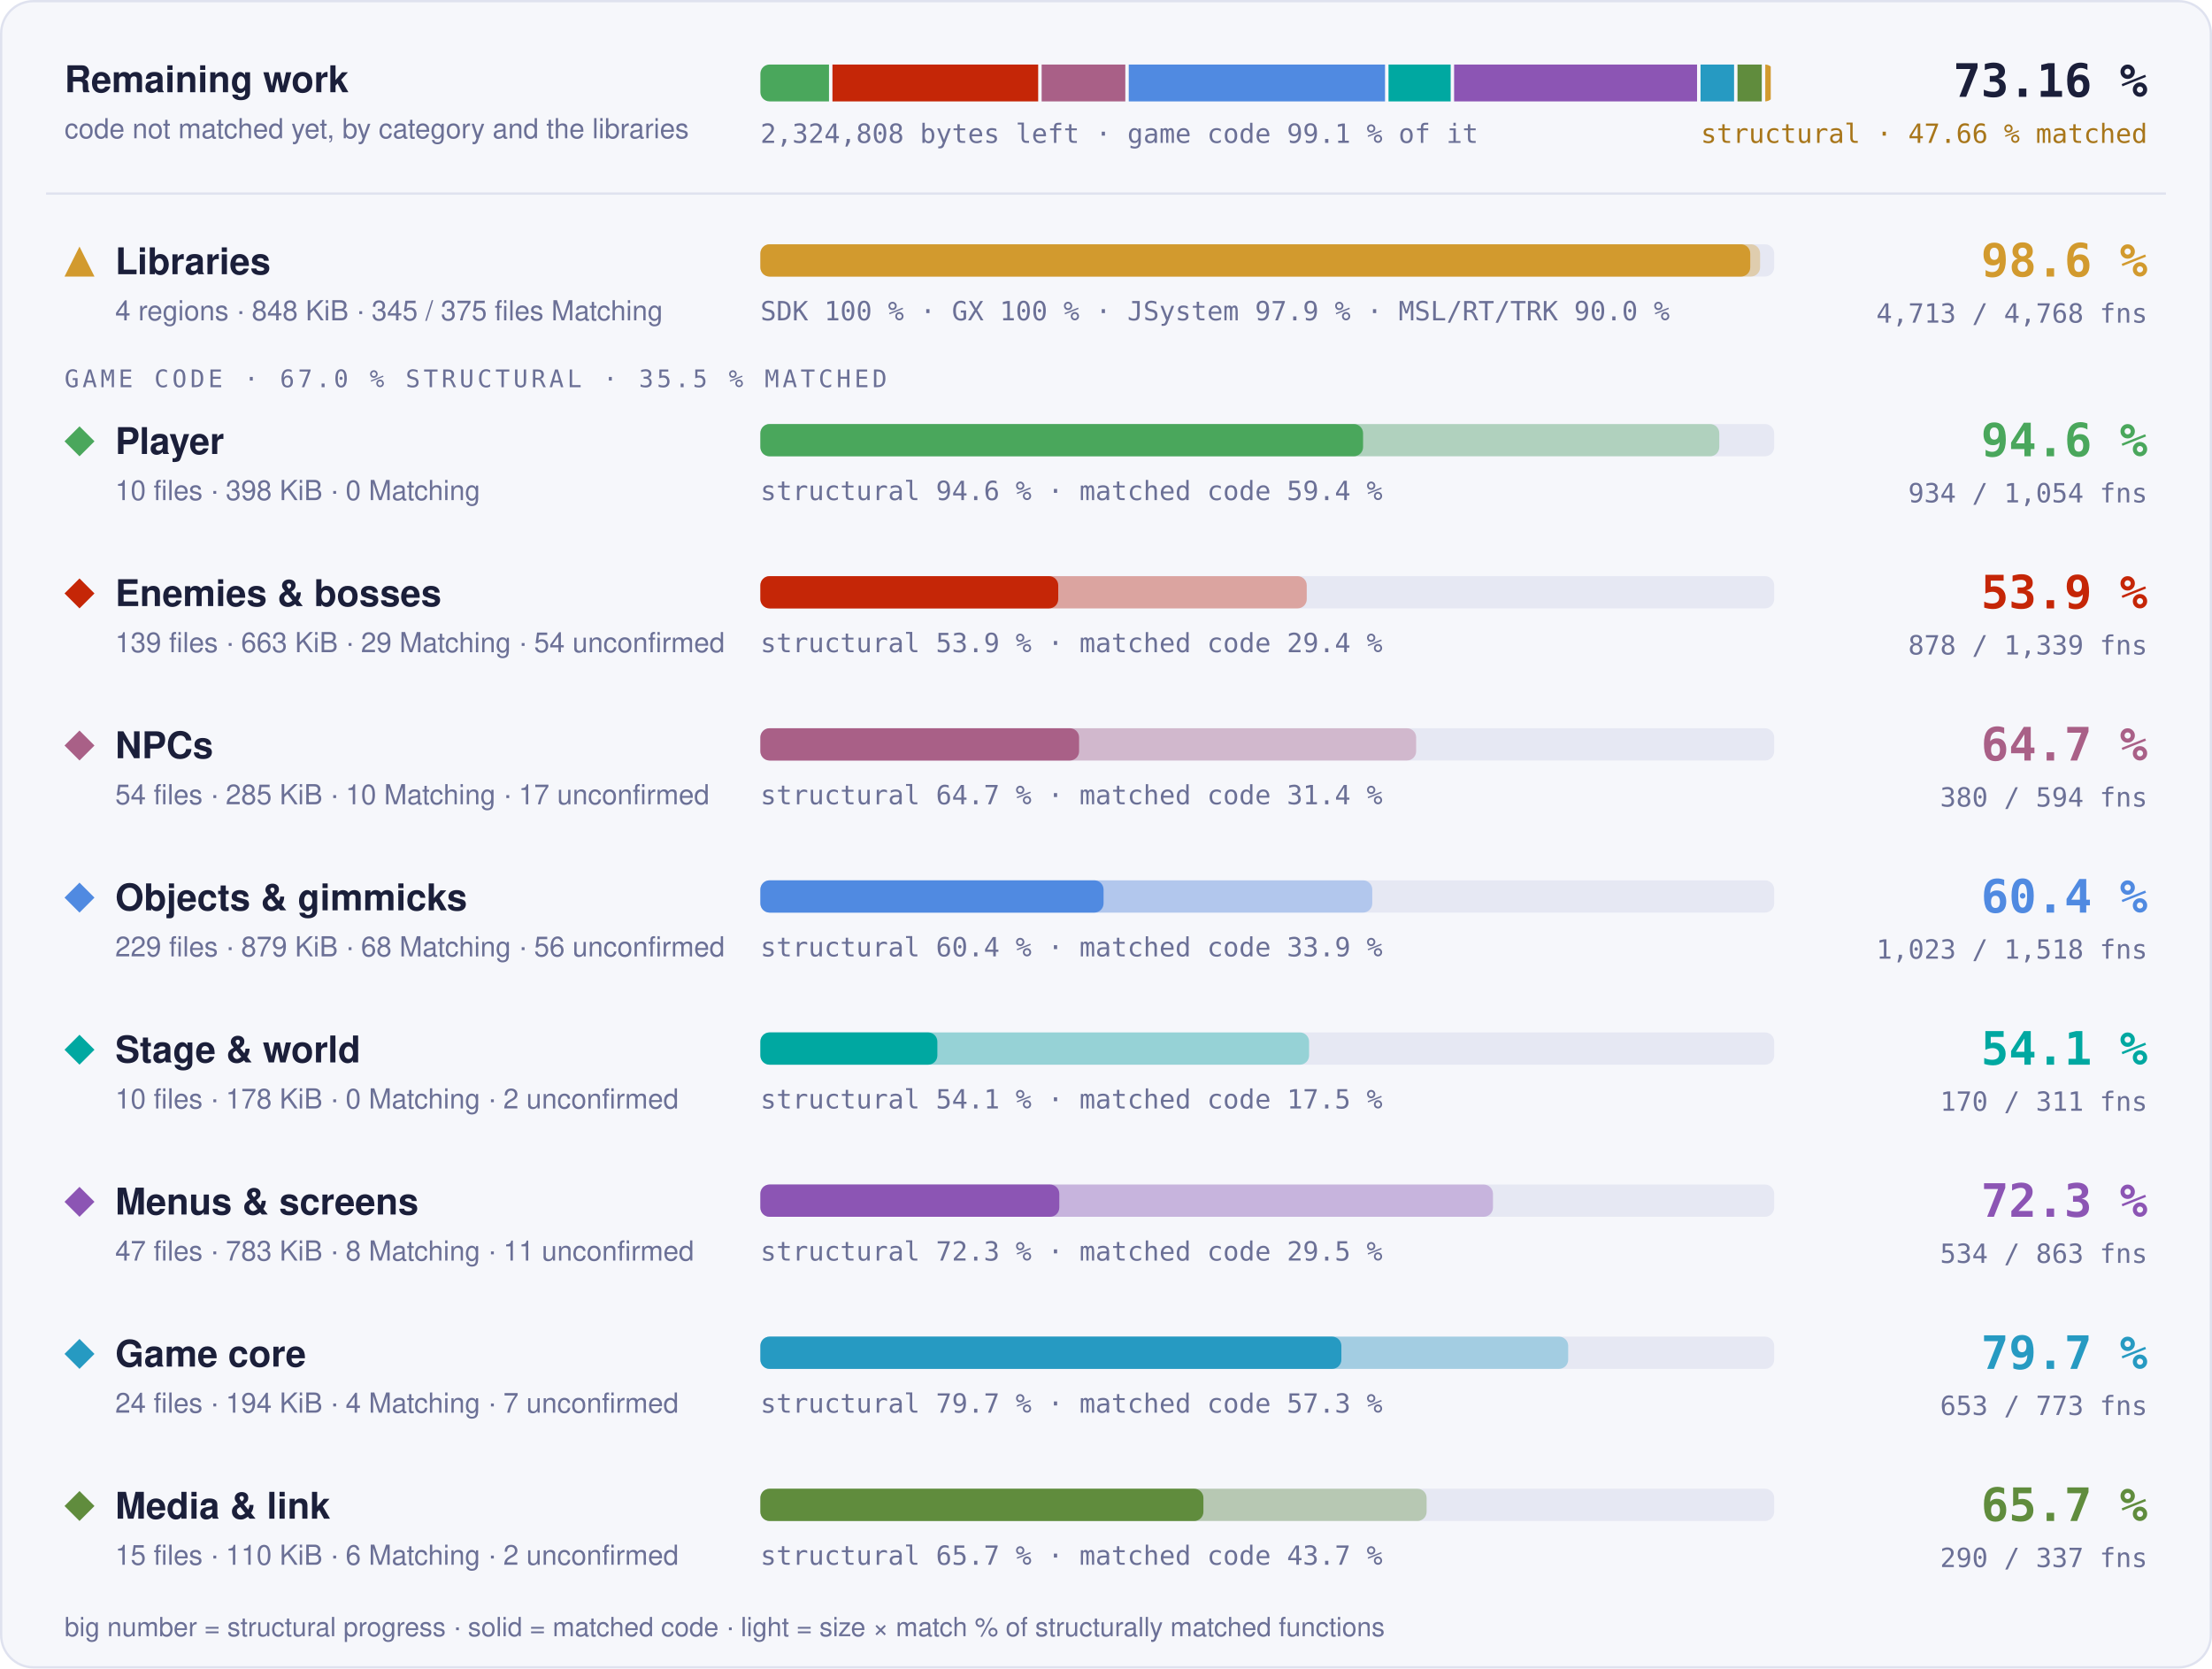
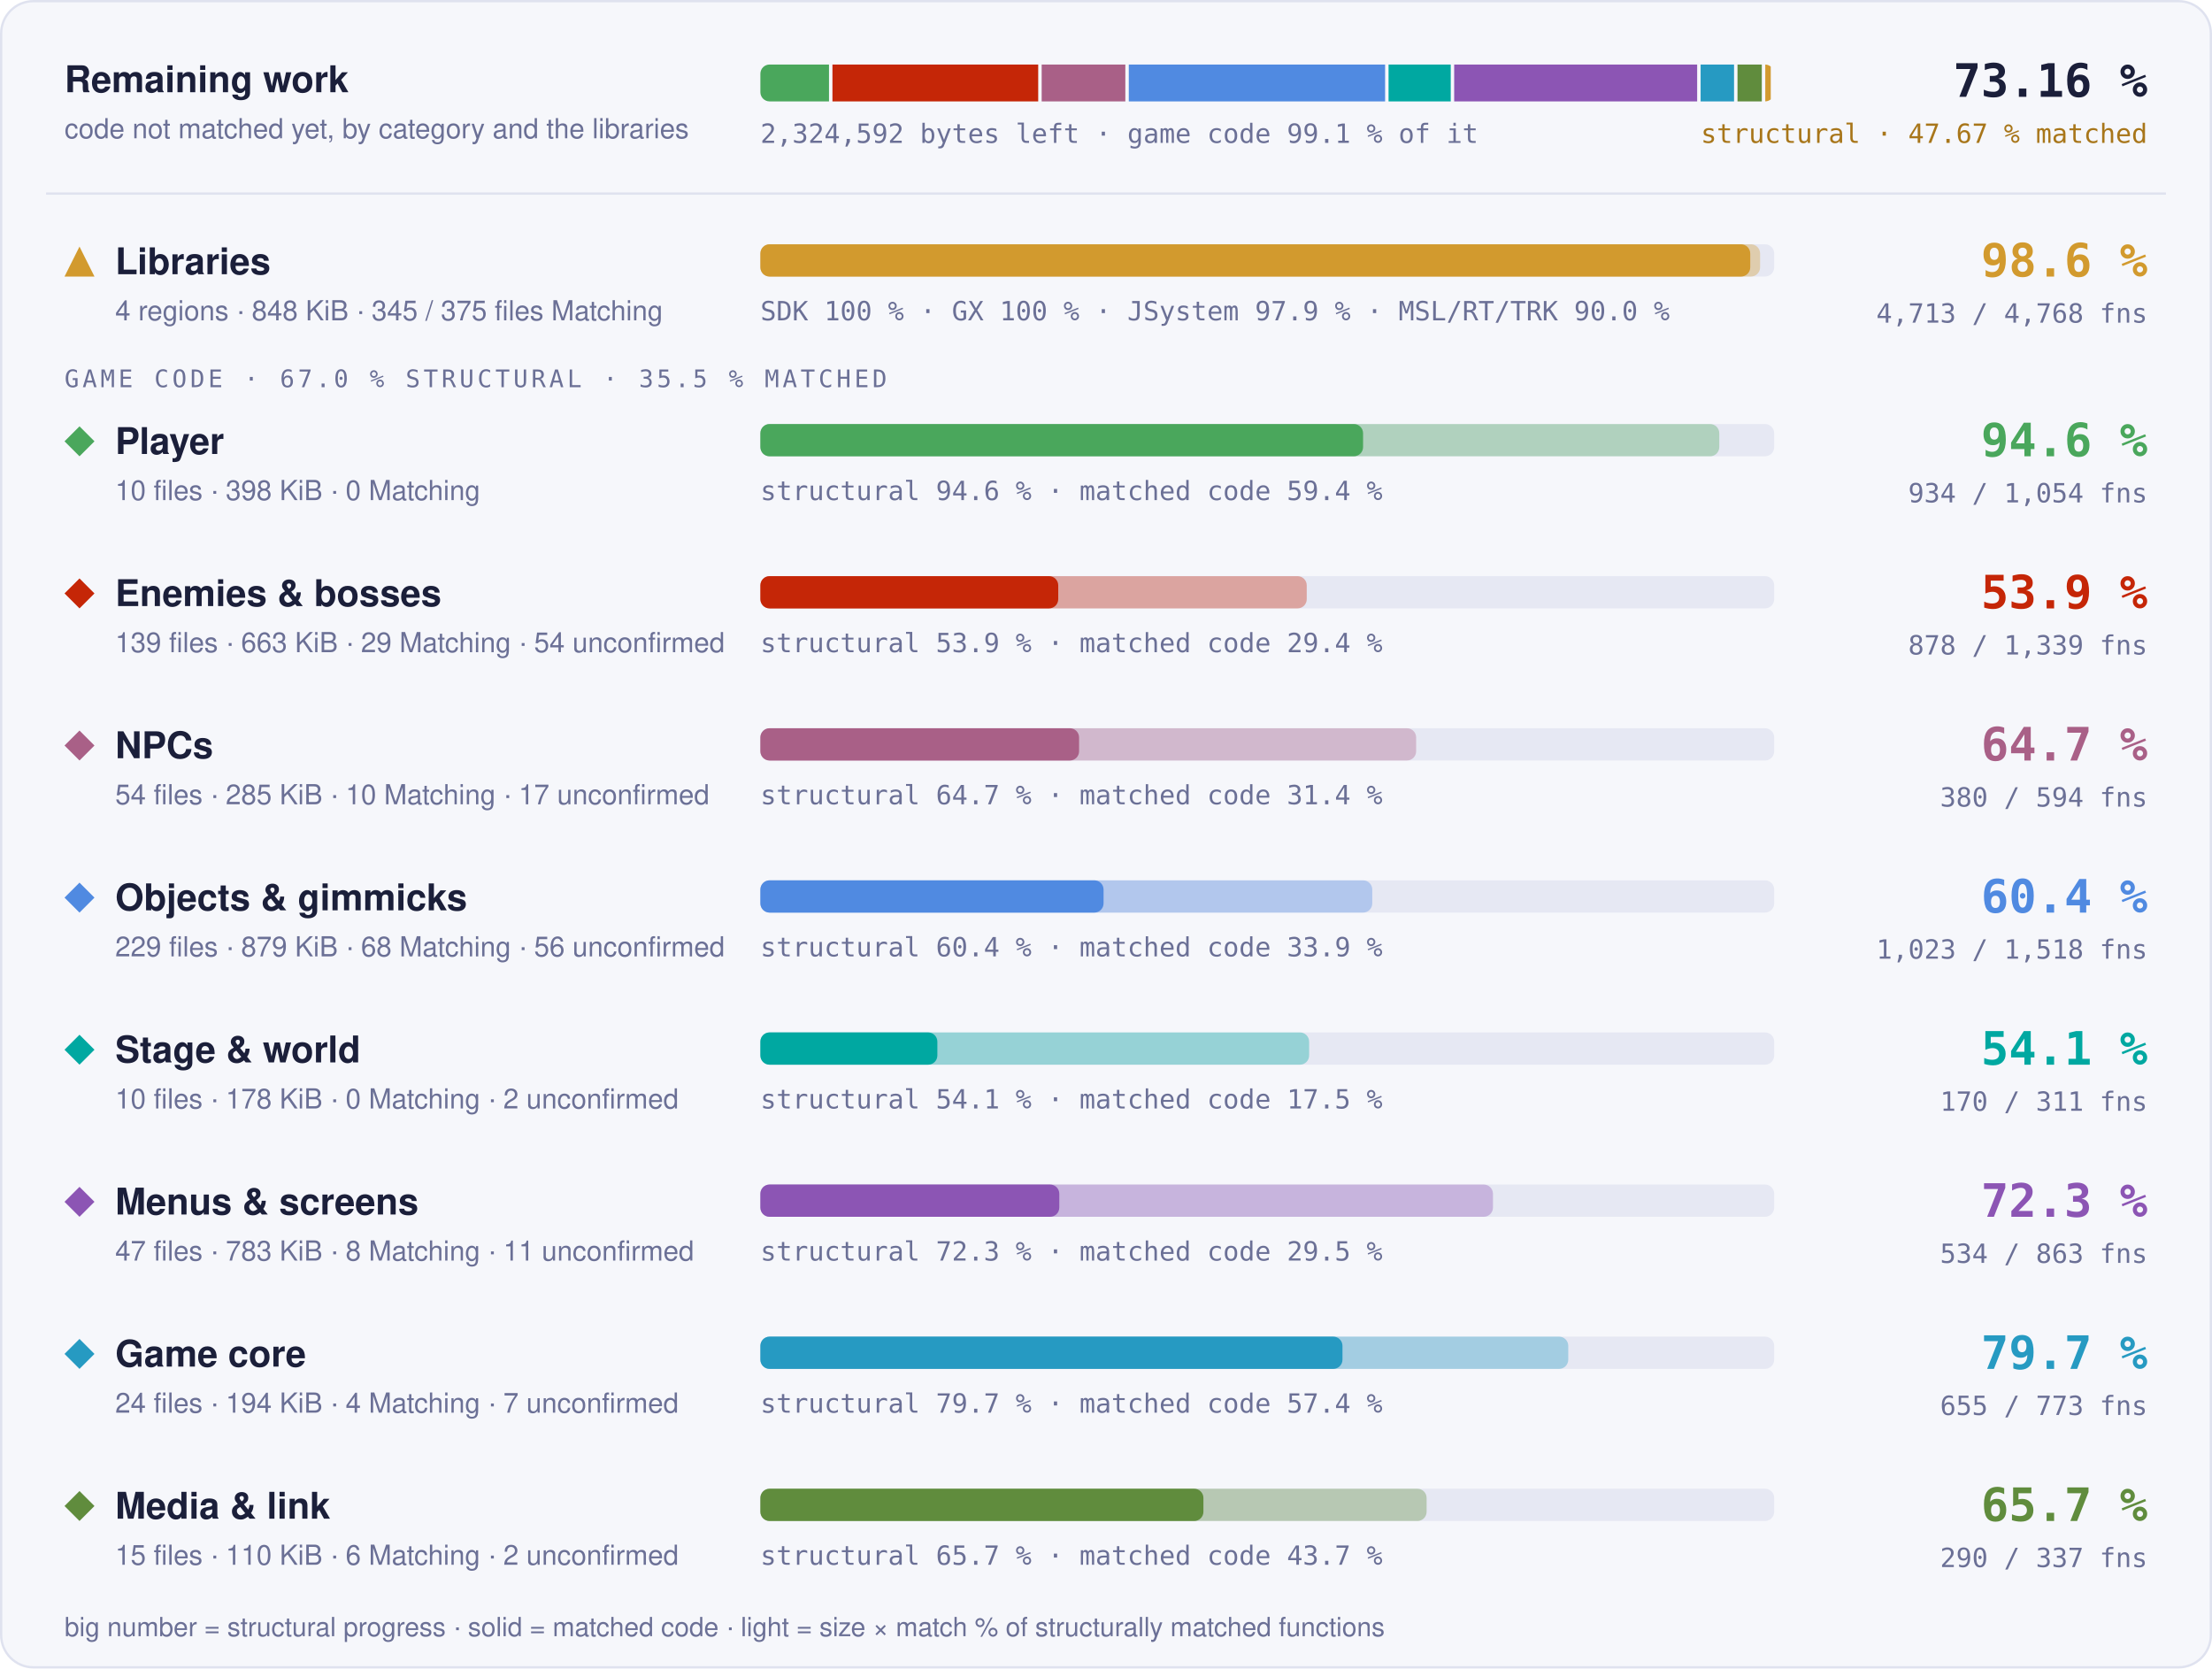
- <svg xmlns="http://www.w3.org/2000/svg" width="960" height="724" viewBox="0 0 960 724" role="img" aria-label="Progress overview: Libraries 98.6 % structural, 97.6 % matched code, 4713 of 4768 functions; Player 94.6 % structural, 59.4 % matched code, 934 of 1054 functions; Enemies &amp; bosses 53.9 % structural, 29.4 % matched code, 878 of 1339 functions; NPCs 64.7 % structural, 31.4 % matched code, 380 of 594 functions; Objects &amp; gimmicks 60.4 % structural, 33.9 % matched code, 1023 of 1518 functions; Stage &amp; world 54.1 % structural, 17.5 % matched code, 170 of 311 functions; Menus &amp; screens 72.3 % structural, 29.5 % matched code, 534 of 863 functions; Game core 79.7 % structural, 57.3 % matched code, 653 of 773 functions; Media &amp; link 65.7 % structural, 43.7 % matched code, 290 of 337 functions">
+ <svg xmlns="http://www.w3.org/2000/svg" width="960" height="724" viewBox="0 0 960 724" role="img" aria-label="Progress overview: Libraries 98.6 % structural, 97.6 % matched code, 4713 of 4768 functions; Player 94.6 % structural, 59.4 % matched code, 934 of 1054 functions; Enemies &amp; bosses 53.9 % structural, 29.4 % matched code, 878 of 1339 functions; NPCs 64.7 % structural, 31.4 % matched code, 380 of 594 functions; Objects &amp; gimmicks 60.4 % structural, 33.9 % matched code, 1023 of 1518 functions; Stage &amp; world 54.1 % structural, 17.5 % matched code, 170 of 311 functions; Menus &amp; screens 72.3 % structural, 29.5 % matched code, 534 of 863 functions; Game core 79.7 % structural, 57.4 % matched code, 655 of 773 functions; Media &amp; link 65.7 % structural, 43.7 % matched code, 290 of 337 functions">
  <style>text { font-family: -apple-system, BlinkMacSystemFont, 'Segoe UI', Helvetica, Arial, sans-serif; } .mono { font-family: ui-monospace, SFMono-Regular, 'SF Mono', Menlo, Consolas, monospace; } .grow { transform-box: fill-box; transform-origin: 0 50%; animation: grow 1.4s cubic-bezier(.2,.8,.2,1) both; } @keyframes grow { from { transform: scaleX(0); } } @media (prefers-reduced-motion: reduce) { * { animation: none !important; } }</style>
  <rect x="0.5" y="0.5" width="959" height="723" rx="14" fill="#f6f7fb" stroke="#dfe2ef" />
  <text x="28" y="40" font-size="16" font-weight="700" fill="#1b1f3a">Remaining work</text>
  <text x="28" y="60" font-size="12" fill="#6b7096">code not matched yet, by category and the libraries</text>
  <clipPath id="rw">
    <rect x="330" y="28" width="440" height="16" rx="4" />
  </clipPath>
  <g clip-path="url(#rw)">
    <rect class="grow" x="330.00" y="28" width="29.78" height="16" fill="#4aa75c" />
-     <rect class="grow" x="361.28" y="28" width="89.29" height="16" fill="#c52607" />
-     <rect class="grow" x="452.07" y="28" width="36.31" height="16" fill="#a96087" />
-     <rect class="grow" x="489.87" y="28" width="111.23" height="16" fill="#508ae1" />
-     <rect class="grow" x="602.61" y="28" width="26.97" height="16" fill="#00a8a1" />
-     <rect class="grow" x="631.08" y="28" width="105.44" height="16" fill="#8c55b4" />
-     <rect class="grow" x="738.03" y="28" width="14.55" height="16" fill="#269ac2" />
-     <rect class="grow" x="754.07" y="28" width="10.54" height="16" fill="#608c3d" />
+     <rect class="grow" x="361.28" y="28" width="89.30" height="16" fill="#c52607" />
+     <rect class="grow" x="452.08" y="28" width="36.31" height="16" fill="#a96087" />
+     <rect class="grow" x="489.89" y="28" width="111.24" height="16" fill="#508ae1" />
+     <rect class="grow" x="602.63" y="28" width="26.98" height="16" fill="#00a8a1" />
+     <rect class="grow" x="631.11" y="28" width="105.45" height="16" fill="#8c55b4" />
+     <rect class="grow" x="738.06" y="28" width="14.51" height="16" fill="#269ac2" />
+     <rect class="grow" x="754.07" y="28" width="10.55" height="16" fill="#608c3d" />
    <rect class="grow" x="766.12" y="28" width="2.38" height="16" fill="#d29a2e" />
  </g>
-   <text x="330" y="62" class="mono" font-size="11.5" fill="#6b7096">2,324,808 bytes left · game code 99.1 % of it</text>
+   <text x="330" y="62" class="mono" font-size="11.5" fill="#6b7096">2,324,592 bytes left · game code 99.1 % of it</text>
  <text x="932" y="42" text-anchor="end" class="mono" font-size="20" font-weight="700" fill="#1b1f3a">73.16 %</text>
-   <text x="932" y="62" text-anchor="end" class="mono" font-size="11.5" fill="#a8761a">structural · 47.66 % matched</text>
+   <text x="932" y="62" text-anchor="end" class="mono" font-size="11.5" fill="#a8761a">structural · 47.67 % matched</text>
  <line x1="20" x2="940" y1="84" y2="84" stroke="#dfe2ef" />
  <g fill="#d29a2e">
    <path d="M34.5 107L41 120L28 120Z" />
  </g>
  <text x="50" y="119" font-size="16" font-weight="700" fill="#1b1f3a">Libraries</text>
  <text x="50" y="139" font-size="12" fill="#6b7096">4 regions · 848 KiB · 345 / 375 files Matching</text>
  <rect x="330" y="106" width="440" height="14" rx="4" fill="#e6e8f3" />
  <rect class="grow" style="animation-delay:0.0s" x="330" y="106" width="433.88" height="14" rx="4" fill="#d29a2e" fill-opacity="0.35" />
  <rect class="grow" style="animation-delay:0.0s" x="330" y="106" width="429.60" height="14" rx="4" fill="#d29a2e" />
  <text x="330" y="139" class="mono" font-size="11.5" fill="#6b7096">SDK 100 % · GX 100 % · JSystem 97.9 % · MSL/RT/TRK 90.0 %</text>
  <text x="932" y="120" text-anchor="end" class="mono" font-size="20" font-weight="700" fill="#d29a2e">98.6 %</text>
  <text x="932" y="140" text-anchor="end" class="mono" font-size="11.5" fill="#6b7096">4,713 / 4,768 fns</text>
  <text x="28" y="168" class="mono" font-size="10.5" letter-spacing="0.14em" fill="#6b7096">GAME CODE · 67.0 % STRUCTURAL · 35.5 % MATCHED</text>
  <g fill="#4aa75c">
    <path d="M34.5 185L41 191.5L34.5 198L28 191.5Z" />
  </g>
  <text x="50" y="197" font-size="16" font-weight="700" fill="#1b1f3a">Player</text>
  <text x="50" y="217" font-size="12" fill="#6b7096">10 files · 398 KiB · 0 Matching</text>
  <rect x="330" y="184" width="440" height="14" rx="4" fill="#e6e8f3" />
  <rect class="grow" style="animation-delay:0.1s" x="330" y="184" width="416.16" height="14" rx="4" fill="#4aa75c" fill-opacity="0.35" />
  <rect class="grow" style="animation-delay:0.1s" x="330" y="184" width="261.57" height="14" rx="4" fill="#4aa75c" />
  <text x="330" y="217" class="mono" font-size="11.5" fill="#6b7096">structural 94.6 % · matched code 59.4 %</text>
  <text x="932" y="198" text-anchor="end" class="mono" font-size="20" font-weight="700" fill="#4aa75c">94.6 %</text>
  <text x="932" y="218" text-anchor="end" class="mono" font-size="11.5" fill="#6b7096">934 / 1,054 fns</text>
  <g fill="#c52607">
    <path d="M34.5 251L41 257.5L34.5 264L28 257.5Z" />
  </g>
  <text x="50" y="263" font-size="16" font-weight="700" fill="#1b1f3a">Enemies &amp; bosses</text>
  <text x="50" y="283" font-size="12" fill="#6b7096">139 files · 663 KiB · 29 Matching · 54 unconfirmed</text>
  <rect x="330" y="250" width="440" height="14" rx="4" fill="#e6e8f3" />
  <rect class="grow" style="animation-delay:0.2s" x="330" y="250" width="237.12" height="14" rx="4" fill="#c52607" fill-opacity="0.35" />
  <rect class="grow" style="animation-delay:0.2s" x="330" y="250" width="129.27" height="14" rx="4" fill="#c52607" />
  <text x="330" y="283" class="mono" font-size="11.5" fill="#6b7096">structural 53.9 % · matched code 29.4 %</text>
  <text x="932" y="264" text-anchor="end" class="mono" font-size="20" font-weight="700" fill="#c52607">53.9 %</text>
  <text x="932" y="284" text-anchor="end" class="mono" font-size="11.5" fill="#6b7096">878 / 1,339 fns</text>
  <g fill="#a96087">
    <path d="M34.5 317L41 323.5L34.5 330L28 323.5Z" />
  </g>
  <text x="50" y="329" font-size="16" font-weight="700" fill="#1b1f3a">NPCs</text>
  <text x="50" y="349" font-size="12" fill="#6b7096">54 files · 285 KiB · 10 Matching · 17 unconfirmed</text>
  <rect x="330" y="316" width="440" height="14" rx="4" fill="#e6e8f3" />
  <rect class="grow" style="animation-delay:0.3s" x="330" y="316" width="284.60" height="14" rx="4" fill="#a96087" fill-opacity="0.35" />
  <rect class="grow" style="animation-delay:0.3s" x="330" y="316" width="138.32" height="14" rx="4" fill="#a96087" />
  <text x="330" y="349" class="mono" font-size="11.5" fill="#6b7096">structural 64.7 % · matched code 31.4 %</text>
  <text x="932" y="330" text-anchor="end" class="mono" font-size="20" font-weight="700" fill="#a96087">64.7 %</text>
  <text x="932" y="350" text-anchor="end" class="mono" font-size="11.5" fill="#6b7096">380 / 594 fns</text>
  <g fill="#508ae1">
    <path d="M34.5 383L41 389.5L34.5 396L28 389.5Z" />
  </g>
  <text x="50" y="395" font-size="16" font-weight="700" fill="#1b1f3a">Objects &amp; gimmicks</text>
  <text x="50" y="415" font-size="12" fill="#6b7096">229 files · 879 KiB · 68 Matching · 56 unconfirmed</text>
  <rect x="330" y="382" width="440" height="14" rx="4" fill="#e6e8f3" />
  <rect class="grow" style="animation-delay:0.4s" x="330" y="382" width="265.56" height="14" rx="4" fill="#508ae1" fill-opacity="0.35" />
  <rect class="grow" style="animation-delay:0.4s" x="330" y="382" width="148.94" height="14" rx="4" fill="#508ae1" />
  <text x="330" y="415" class="mono" font-size="11.5" fill="#6b7096">structural 60.4 % · matched code 33.9 %</text>
  <text x="932" y="396" text-anchor="end" class="mono" font-size="20" font-weight="700" fill="#508ae1">60.4 %</text>
  <text x="932" y="416" text-anchor="end" class="mono" font-size="11.5" fill="#6b7096">1,023 / 1,518 fns</text>
  <g fill="#00a8a1">
    <path d="M34.5 449L41 455.5L34.5 462L28 455.5Z" />
  </g>
  <text x="50" y="461" font-size="16" font-weight="700" fill="#1b1f3a">Stage &amp; world</text>
  <text x="50" y="481" font-size="12" fill="#6b7096">10 files · 178 KiB · 0 Matching · 2 unconfirmed</text>
  <rect x="330" y="448" width="440" height="14" rx="4" fill="#e6e8f3" />
-   <rect class="grow" style="animation-delay:0.5s" x="330" y="448" width="238.14" height="14" rx="4" fill="#00a8a1" fill-opacity="0.35" />
+   <rect class="grow" style="animation-delay:0.5s" x="330" y="448" width="238.16" height="14" rx="4" fill="#00a8a1" fill-opacity="0.35" />
  <rect class="grow" style="animation-delay:0.5s" x="330" y="448" width="76.81" height="14" rx="4" fill="#00a8a1" />
  <text x="330" y="481" class="mono" font-size="11.5" fill="#6b7096">structural 54.1 % · matched code 17.5 %</text>
  <text x="932" y="462" text-anchor="end" class="mono" font-size="20" font-weight="700" fill="#00a8a1">54.1 %</text>
  <text x="932" y="482" text-anchor="end" class="mono" font-size="11.5" fill="#6b7096">170 / 311 fns</text>
  <g fill="#8c55b4">
    <path d="M34.5 515L41 521.5L34.5 528L28 521.5Z" />
  </g>
  <text x="50" y="527" font-size="16" font-weight="700" fill="#1b1f3a">Menus &amp; screens</text>
  <text x="50" y="547" font-size="12" fill="#6b7096">47 files · 783 KiB · 8 Matching · 11 unconfirmed</text>
  <rect x="330" y="514" width="440" height="14" rx="4" fill="#e6e8f3" />
  <rect class="grow" style="animation-delay:0.6s" x="330" y="514" width="317.94" height="14" rx="4" fill="#8c55b4" fill-opacity="0.35" />
  <rect class="grow" style="animation-delay:0.6s" x="330" y="514" width="129.73" height="14" rx="4" fill="#8c55b4" />
  <text x="330" y="547" class="mono" font-size="11.5" fill="#6b7096">structural 72.3 % · matched code 29.5 %</text>
  <text x="932" y="528" text-anchor="end" class="mono" font-size="20" font-weight="700" fill="#8c55b4">72.3 %</text>
  <text x="932" y="548" text-anchor="end" class="mono" font-size="11.5" fill="#6b7096">534 / 863 fns</text>
  <g fill="#269ac2">
    <path d="M34.5 581L41 587.5L34.5 594L28 587.5Z" />
  </g>
  <text x="50" y="593" font-size="16" font-weight="700" fill="#1b1f3a">Game core</text>
  <text x="50" y="613" font-size="12" fill="#6b7096">24 files · 194 KiB · 4 Matching · 7 unconfirmed</text>
  <rect x="330" y="580" width="440" height="14" rx="4" fill="#e6e8f3" />
-   <rect class="grow" style="animation-delay:0.7s" x="330" y="580" width="350.59" height="14" rx="4" fill="#269ac2" fill-opacity="0.35" />
-   <rect class="grow" style="animation-delay:0.7s" x="330" y="580" width="252.15" height="14" rx="4" fill="#269ac2" />
-   <text x="330" y="613" class="mono" font-size="11.5" fill="#6b7096">structural 79.7 % · matched code 57.3 %</text>
+   <rect class="grow" style="animation-delay:0.7s" x="330" y="580" width="350.62" height="14" rx="4" fill="#269ac2" fill-opacity="0.35" />
+   <rect class="grow" style="animation-delay:0.7s" x="330" y="580" width="252.63" height="14" rx="4" fill="#269ac2" />
+   <text x="330" y="613" class="mono" font-size="11.5" fill="#6b7096">structural 79.7 % · matched code 57.4 %</text>
  <text x="932" y="594" text-anchor="end" class="mono" font-size="20" font-weight="700" fill="#269ac2">79.7 %</text>
-   <text x="932" y="614" text-anchor="end" class="mono" font-size="11.5" fill="#6b7096">653 / 773 fns</text>
+   <text x="932" y="614" text-anchor="end" class="mono" font-size="11.5" fill="#6b7096">655 / 773 fns</text>
  <g fill="#608c3d">
    <path d="M34.5 647L41 653.5L34.5 660L28 653.5Z" />
  </g>
  <text x="50" y="659" font-size="16" font-weight="700" fill="#1b1f3a">Media &amp; link</text>
  <text x="50" y="679" font-size="12" fill="#6b7096">15 files · 110 KiB · 6 Matching · 2 unconfirmed</text>
  <rect x="330" y="646" width="440" height="14" rx="4" fill="#e6e8f3" />
  <rect class="grow" style="animation-delay:0.8s" x="330" y="646" width="289.14" height="14" rx="4" fill="#608c3d" fill-opacity="0.35" />
  <rect class="grow" style="animation-delay:0.8s" x="330" y="646" width="192.28" height="14" rx="4" fill="#608c3d" />
  <text x="330" y="679" class="mono" font-size="11.5" fill="#6b7096">structural 65.7 % · matched code 43.7 %</text>
  <text x="932" y="660" text-anchor="end" class="mono" font-size="20" font-weight="700" fill="#608c3d">65.7 %</text>
  <text x="932" y="680" text-anchor="end" class="mono" font-size="11.5" fill="#6b7096">290 / 337 fns</text>
  <text x="28" y="710" font-size="11.5" fill="#6b7096">big number = structural progress · solid = matched code · light = size × match % of structurally matched functions</text>
</svg>
